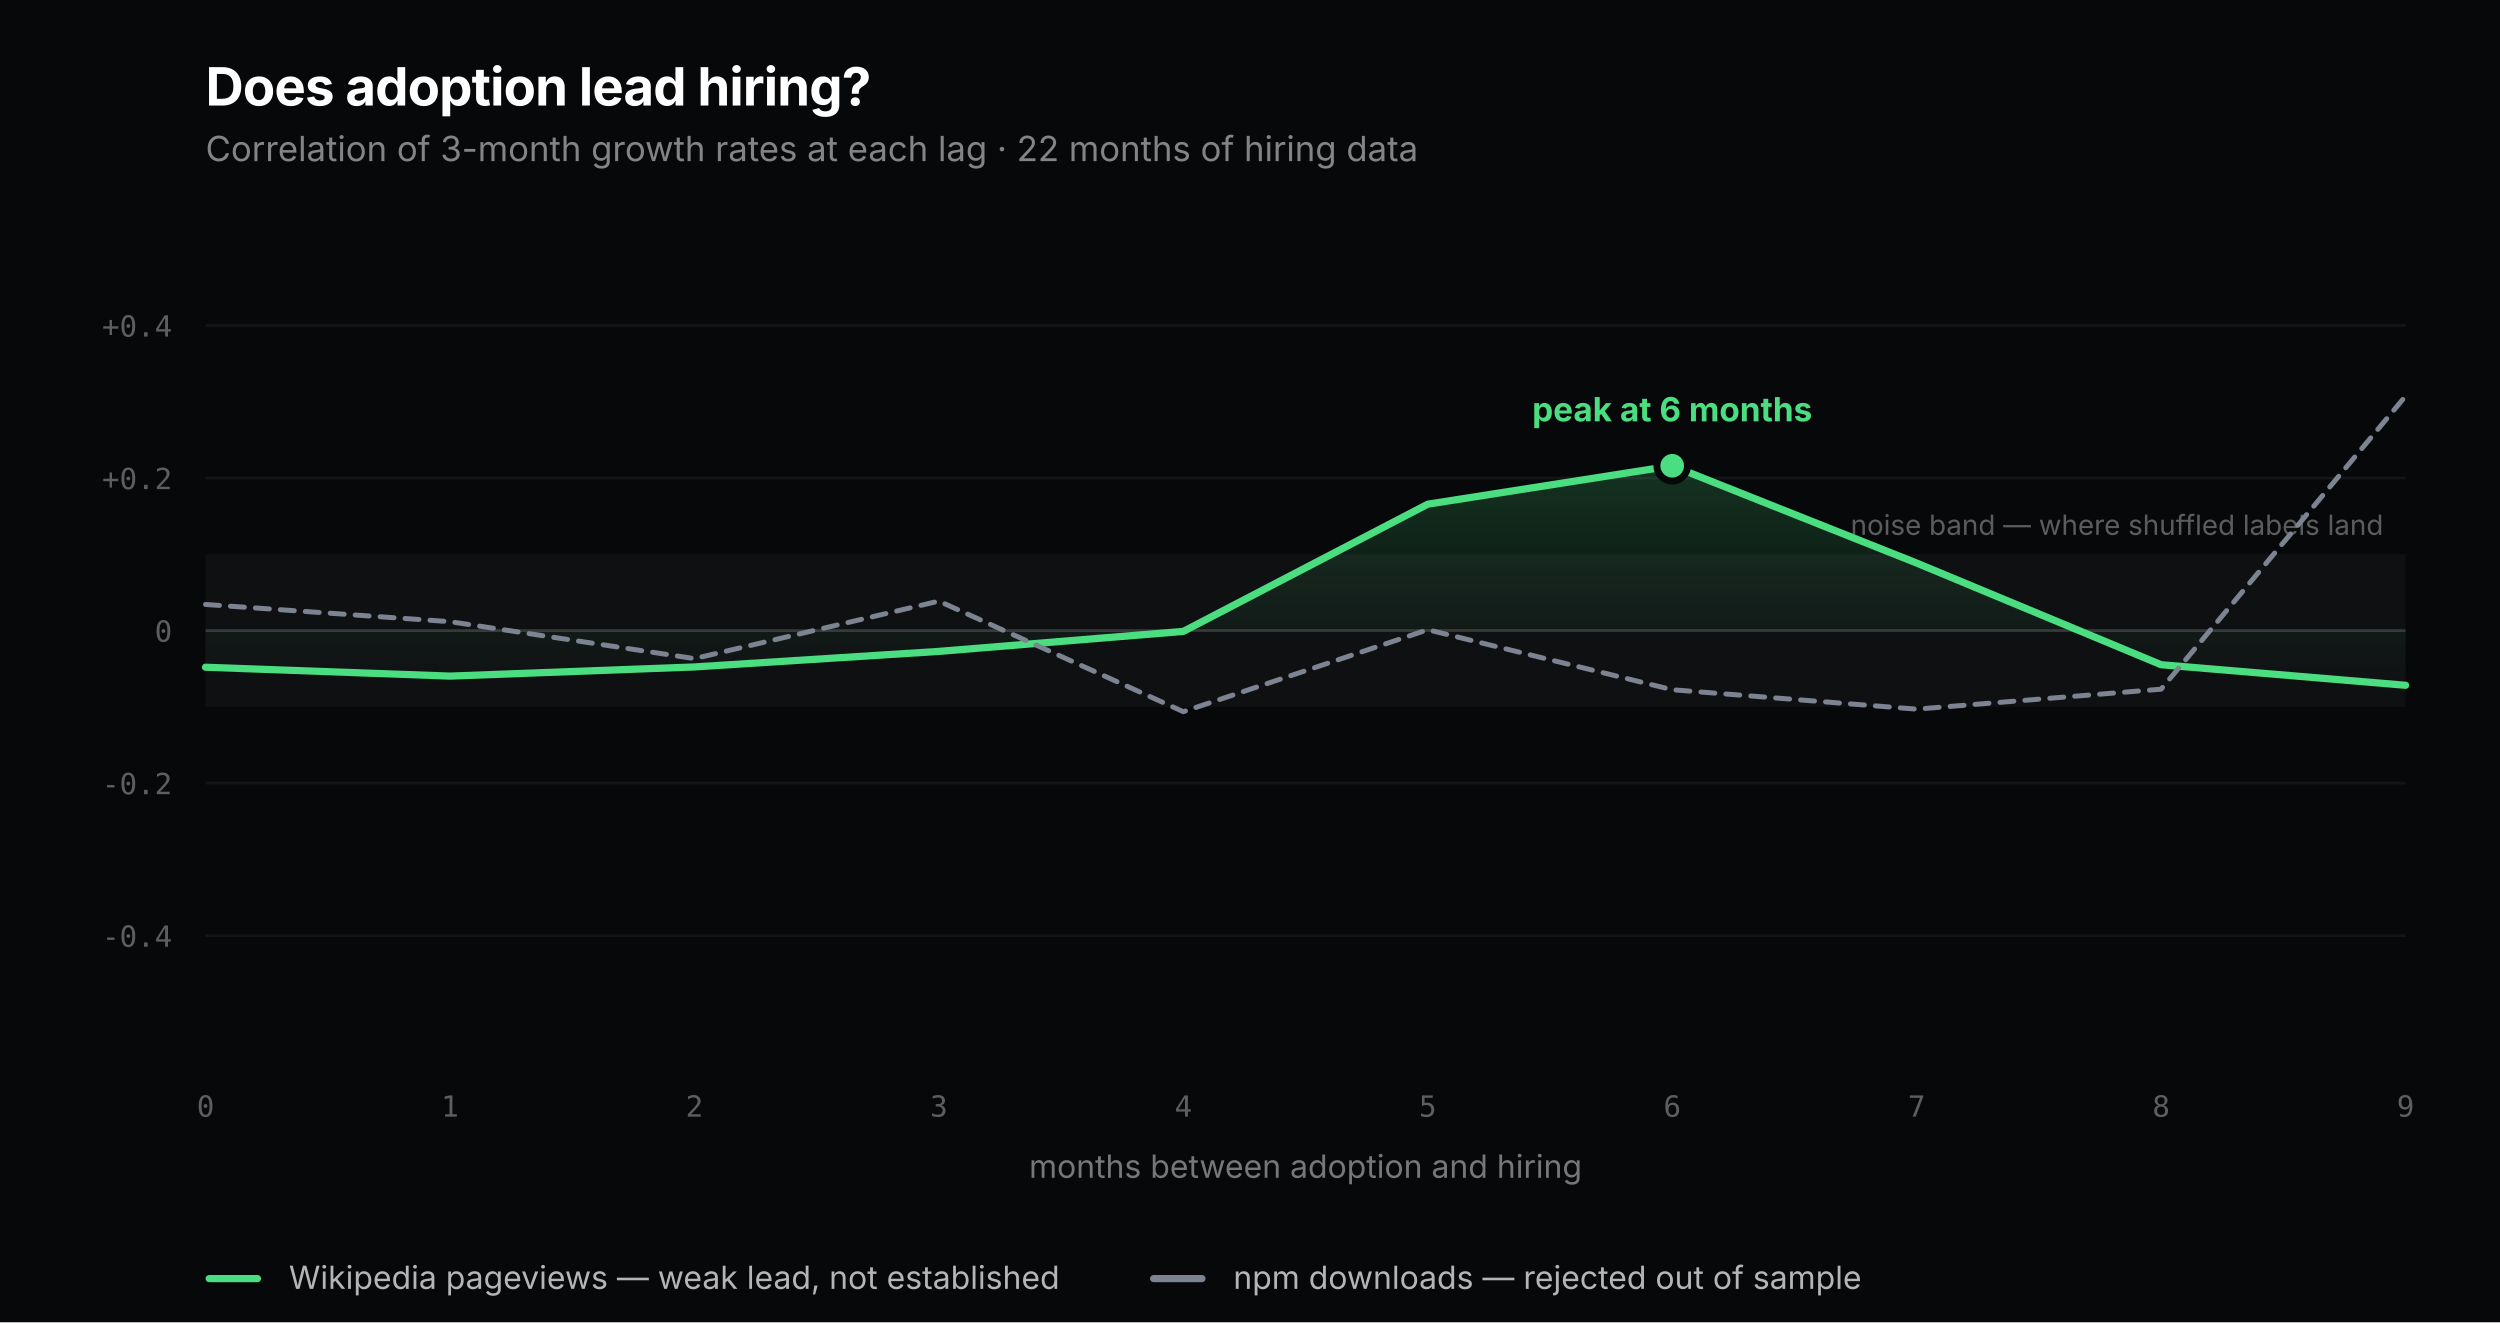
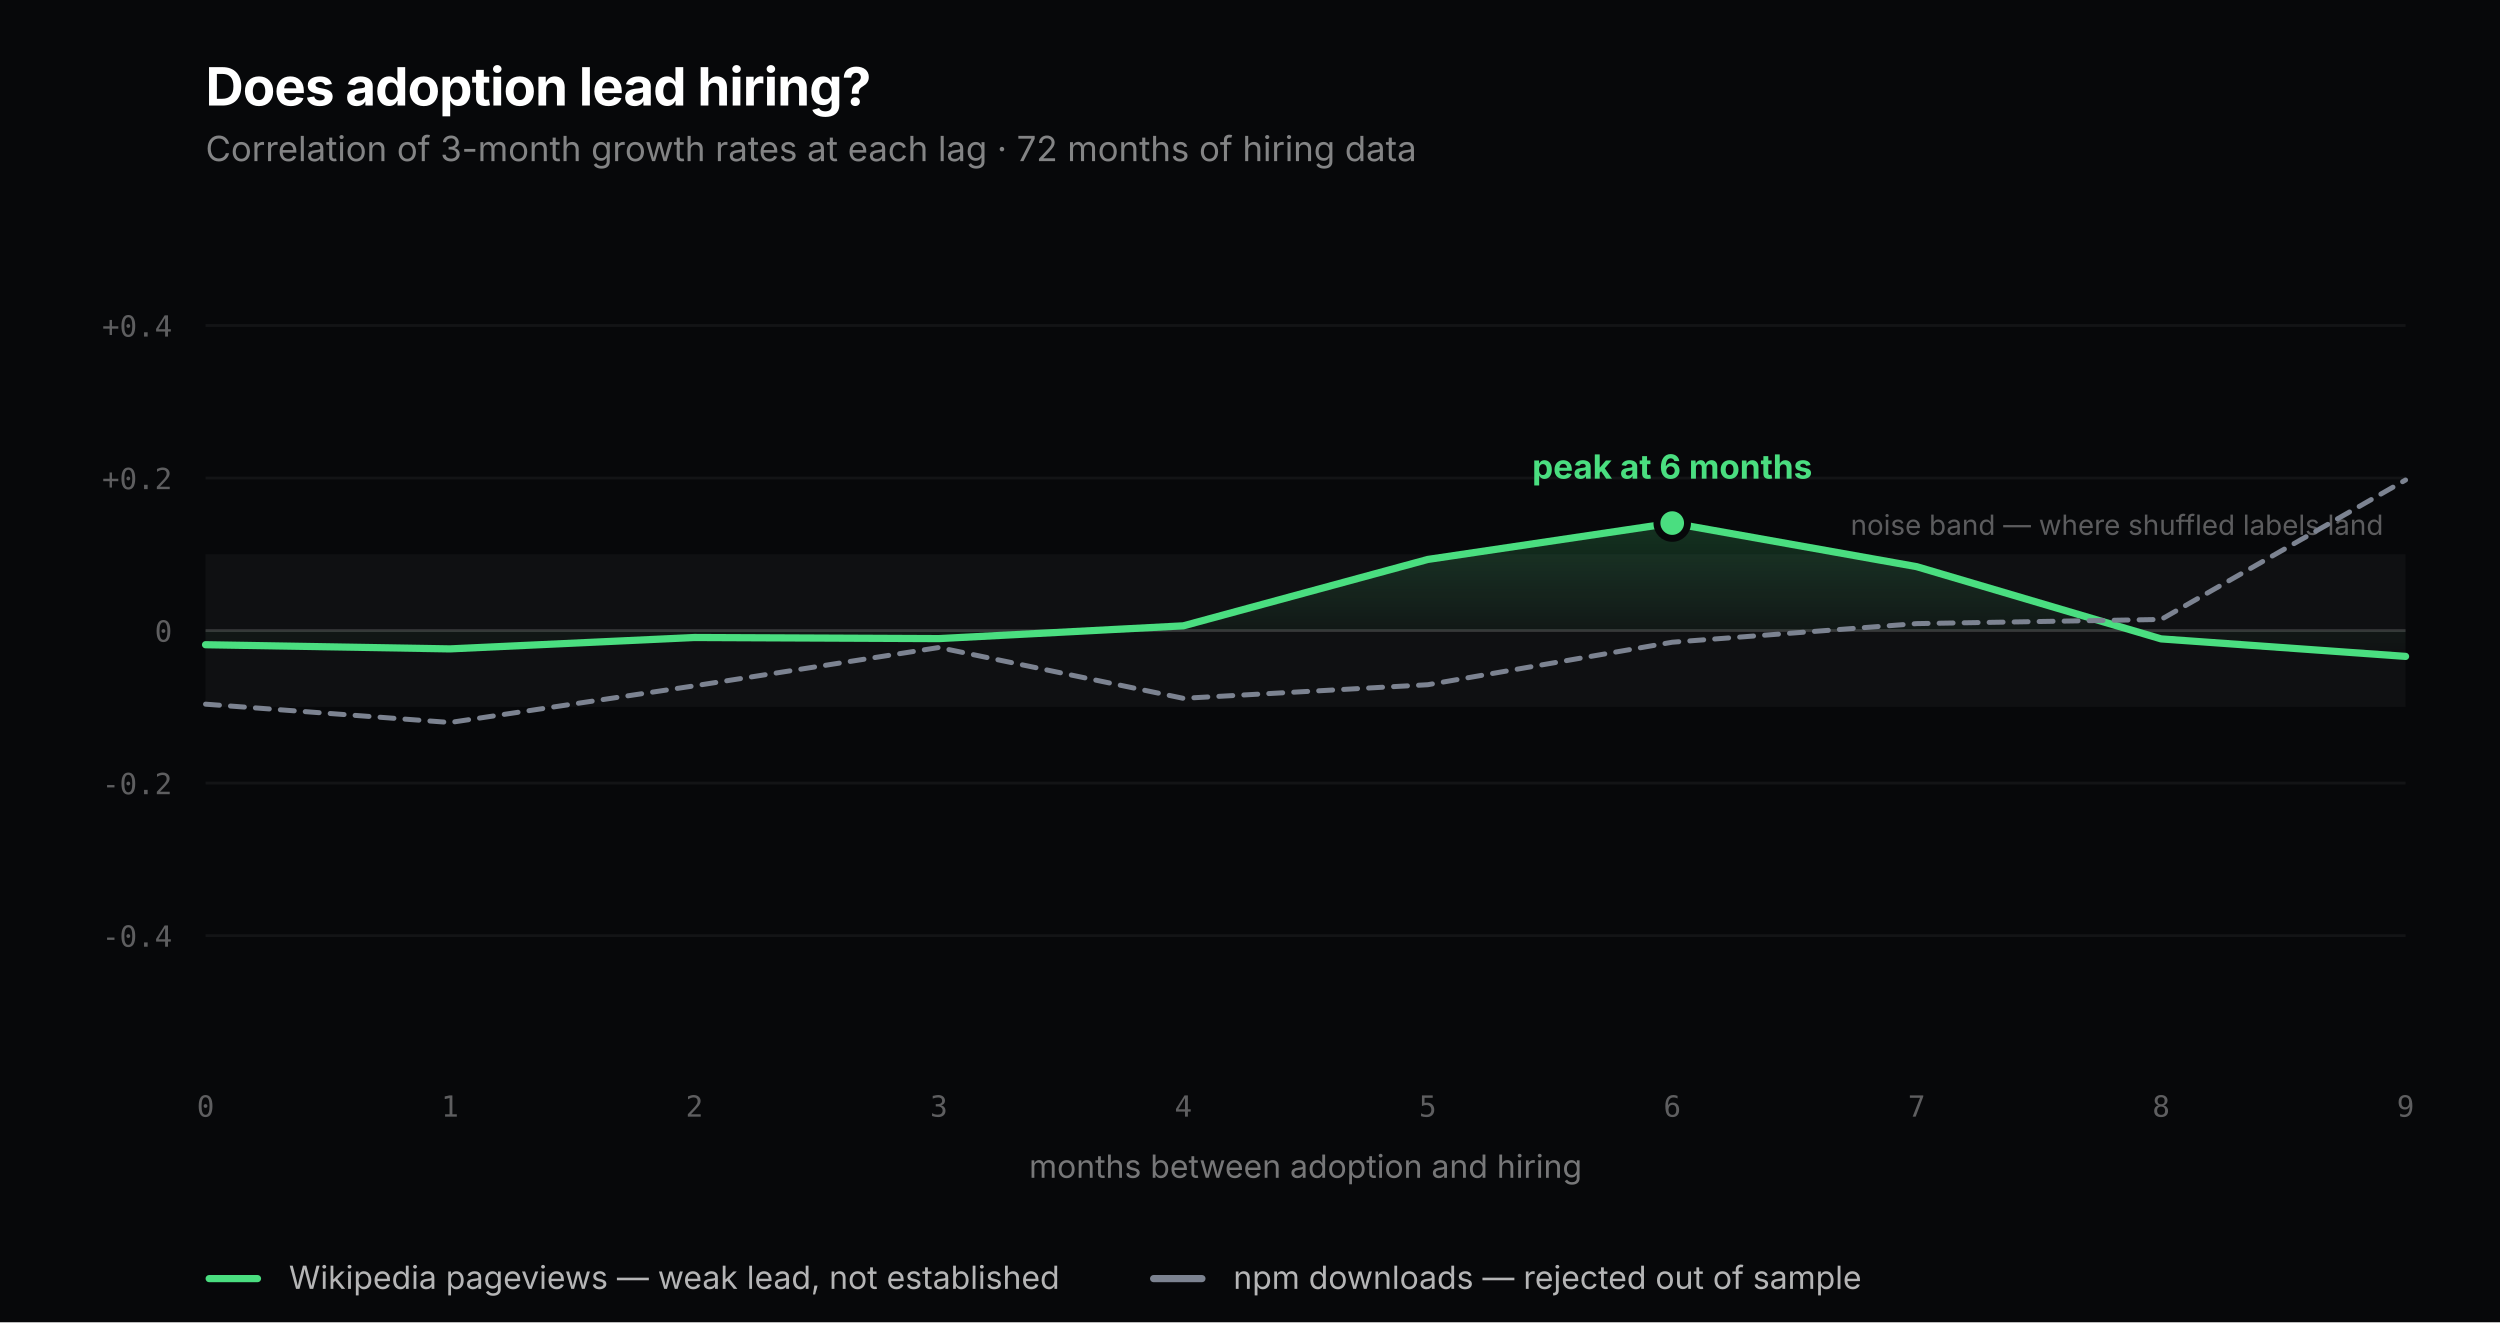
<svg xmlns="http://www.w3.org/2000/svg" viewBox="0 0 900 476" role="img" aria-label="Correlation between adoption growth and hiring growth at each lag; Wikipedia peaks around 6 months">
  <defs>
    <linearGradient id="wfade" x1="0" y1="0" x2="0" y2="1">
      <stop offset="0%" stop-color="#4ade80" stop-opacity="0.20" />
      <stop offset="100%" stop-color="#4ade80" stop-opacity="0" />
    </linearGradient>
  </defs>
  <rect width="900" height="476" fill="#07080a" />
  <text x="74" y="38" font-family="Inter, Helvetica, Arial, sans-serif" font-size="19" font-weight="700" fill="#fff" letter-spacing="-0.3">Does adoption lead hiring?</text>
-   <text x="74" y="58" font-family="Inter, Helvetica, Arial, sans-serif" font-size="12.5" fill="#ffffff" fill-opacity="0.5">Correlation of 3-month growth rates at each lag · 22 months of hiring data</text>
+   <text x="74" y="58" font-family="Inter, Helvetica, Arial, sans-serif" font-size="12.5" fill="#ffffff" fill-opacity="0.5">Correlation of 3-month growth rates at each lag · 72 months of hiring data</text>
  <rect x="74" y="199.545" width="792" height="54.909" fill="#ffffff" fill-opacity="0.035" />
  <text x="858" y="192.545" text-anchor="end" font-family="Inter, Helvetica, Arial, sans-serif" font-size="10" fill="#ffffff" fill-opacity="0.34">noise band — where shuffled labels land</text>
  <line x1="74" y1="227" x2="866" y2="227" stroke="#ffffff" stroke-opacity="0.16" stroke-width="1" />
  <line x1="74" y1="336.818" x2="866" y2="336.818" stroke="#ffffff" stroke-opacity="0.05" />
  <text x="62" y="340.818" text-anchor="end" font-family="ui-monospace, Menlo, monospace" font-size="10.5" fill="#ffffff" fill-opacity="0.35">-0.4</text>
  <line x1="74" y1="281.909" x2="866" y2="281.909" stroke="#ffffff" stroke-opacity="0.05" />
  <text x="62" y="285.909" text-anchor="end" font-family="ui-monospace, Menlo, monospace" font-size="10.5" fill="#ffffff" fill-opacity="0.35">-0.2</text>
  <line x1="74" y1="172.091" x2="866" y2="172.091" stroke="#ffffff" stroke-opacity="0.05" />
  <text x="62" y="176.091" text-anchor="end" font-family="ui-monospace, Menlo, monospace" font-size="10.5" fill="#ffffff" fill-opacity="0.35">+0.2</text>
  <line x1="74" y1="117.182" x2="866" y2="117.182" stroke="#ffffff" stroke-opacity="0.05" />
  <text x="62" y="121.182" text-anchor="end" font-family="ui-monospace, Menlo, monospace" font-size="10.5" fill="#ffffff" fill-opacity="0.35">+0.4</text>
  <text x="62" y="231" text-anchor="end" font-family="ui-monospace, Menlo, monospace" font-size="10.5" fill="#ffffff" fill-opacity="0.35">0</text>
  <text x="74" y="402" text-anchor="middle" font-family="ui-monospace, Menlo, monospace" font-size="10.5" fill="#ffffff" fill-opacity="0.35">0</text>
  <text x="162" y="402" text-anchor="middle" font-family="ui-monospace, Menlo, monospace" font-size="10.5" fill="#ffffff" fill-opacity="0.35">1</text>
  <text x="250" y="402" text-anchor="middle" font-family="ui-monospace, Menlo, monospace" font-size="10.5" fill="#ffffff" fill-opacity="0.35">2</text>
  <text x="338" y="402" text-anchor="middle" font-family="ui-monospace, Menlo, monospace" font-size="10.5" fill="#ffffff" fill-opacity="0.35">3</text>
  <text x="426" y="402" text-anchor="middle" font-family="ui-monospace, Menlo, monospace" font-size="10.5" fill="#ffffff" fill-opacity="0.35">4</text>
  <text x="514" y="402" text-anchor="middle" font-family="ui-monospace, Menlo, monospace" font-size="10.5" fill="#ffffff" fill-opacity="0.35">5</text>
  <text x="602" y="402" text-anchor="middle" font-family="ui-monospace, Menlo, monospace" font-size="10.5" fill="#ffffff" fill-opacity="0.35">6</text>
  <text x="690" y="402" text-anchor="middle" font-family="ui-monospace, Menlo, monospace" font-size="10.5" fill="#ffffff" fill-opacity="0.35">7</text>
  <text x="778" y="402" text-anchor="middle" font-family="ui-monospace, Menlo, monospace" font-size="10.5" fill="#ffffff" fill-opacity="0.35">8</text>
  <text x="866" y="402" text-anchor="middle" font-family="ui-monospace, Menlo, monospace" font-size="10.5" fill="#ffffff" fill-opacity="0.35">9</text>
  <text x="470" y="424" text-anchor="middle" font-family="Inter, Helvetica, Arial, sans-serif" font-size="11.5" fill="#ffffff" fill-opacity="0.45">months between adoption and hiring</text>
-   <path d="M 74.0 240.2 L 162.0 243.4 L 250.0 240.1 L 338.0 234.5 L 426.0 227.3 L 514.0 181.5 L 602.0 167.7 L 690.0 202.7 L 778.0 239.3 L 866.0 246.7 L 866 227 L 74 227 Z" fill="url(#wfade)" />
-   <path d="M 74.0 240.2 L 162.0 243.4 L 250.0 240.1 L 338.0 234.5 L 426.0 227.3 L 514.0 181.5 L 602.0 167.7 L 690.0 202.7 L 778.0 239.3 L 866.0 246.7" fill="none" stroke="#4ade80" stroke-width="2.6" stroke-linecap="round" stroke-linejoin="round" />
-   <path d="M 74.0 217.6 L 162.0 223.8 L 250.0 237.1 L 338.0 216.4 L 426.0 256.2 L 514.0 226.7 L 602.0 248.3 L 690.0 255.3 L 778.0 248.1 L 866.0 142.6" fill="none" stroke="#7c8391" stroke-width="1.8" stroke-linecap="round" stroke-linejoin="round" stroke-dasharray="5 4" />
-   <circle cx="602" cy="167.682" r="5.5" fill="#4ade80" stroke="#07080a" stroke-width="2.5" />
-   <text x="602" y="151.682" text-anchor="middle" font-family="Inter, Helvetica, Arial, sans-serif" font-size="12" font-weight="700" fill="#4ade80">peak at 6 months</text>
+   <path d="M 74.0 232.1 L 162.0 233.6 L 250.0 229.5 L 338.0 229.9 L 426.0 225.3 L 514.0 201.4 L 602.0 188.3 L 690.0 204.0 L 778.0 230.0 L 866.0 236.3 L 866 227 L 74 227 Z" fill="url(#wfade)" />
+   <path d="M 74.0 232.1 L 162.0 233.6 L 250.0 229.5 L 338.0 229.9 L 426.0 225.3 L 514.0 201.4 L 602.0 188.3 L 690.0 204.0 L 778.0 230.0 L 866.0 236.3" fill="none" stroke="#4ade80" stroke-width="2.6" stroke-linecap="round" stroke-linejoin="round" />
+   <path d="M 74.0 253.5 L 162.0 260.1 L 250.0 246.9 L 338.0 233.1 L 426.0 251.4 L 514.0 246.5 L 602.0 231.2 L 690.0 224.5 L 778.0 223.0 L 866.0 172.8" fill="none" stroke="#7c8391" stroke-width="1.8" stroke-linecap="round" stroke-linejoin="round" stroke-dasharray="5 4" />
+   <circle cx="602" cy="188.31" r="5.5" fill="#4ade80" stroke="#07080a" stroke-width="2.5" />
+   <text x="602" y="172.31" text-anchor="middle" font-family="Inter, Helvetica, Arial, sans-serif" font-size="12" font-weight="700" fill="#4ade80">peak at 6 months</text>
  <g transform="translate(74, 454)">
    <g transform="translate(0, 0)">
      <rect width="20" height="2.6" y="5" rx="1.3" fill="#4ade80" />
      <text x="30" y="10" font-family="Inter, Helvetica, Arial, sans-serif" font-size="11.5" fill="#ffffff" fill-opacity="0.7">Wikipedia pageviews — weak lead, not established</text>
    </g>
    <g transform="translate(340, 0)">
      <rect width="20" height="2.6" y="5" rx="1.3" fill="#7c8391" />
      <text x="30" y="10" font-family="Inter, Helvetica, Arial, sans-serif" font-size="11.5" fill="#ffffff" fill-opacity="0.7">npm downloads — rejected out of sample</text>
    </g>
  </g>
</svg>
